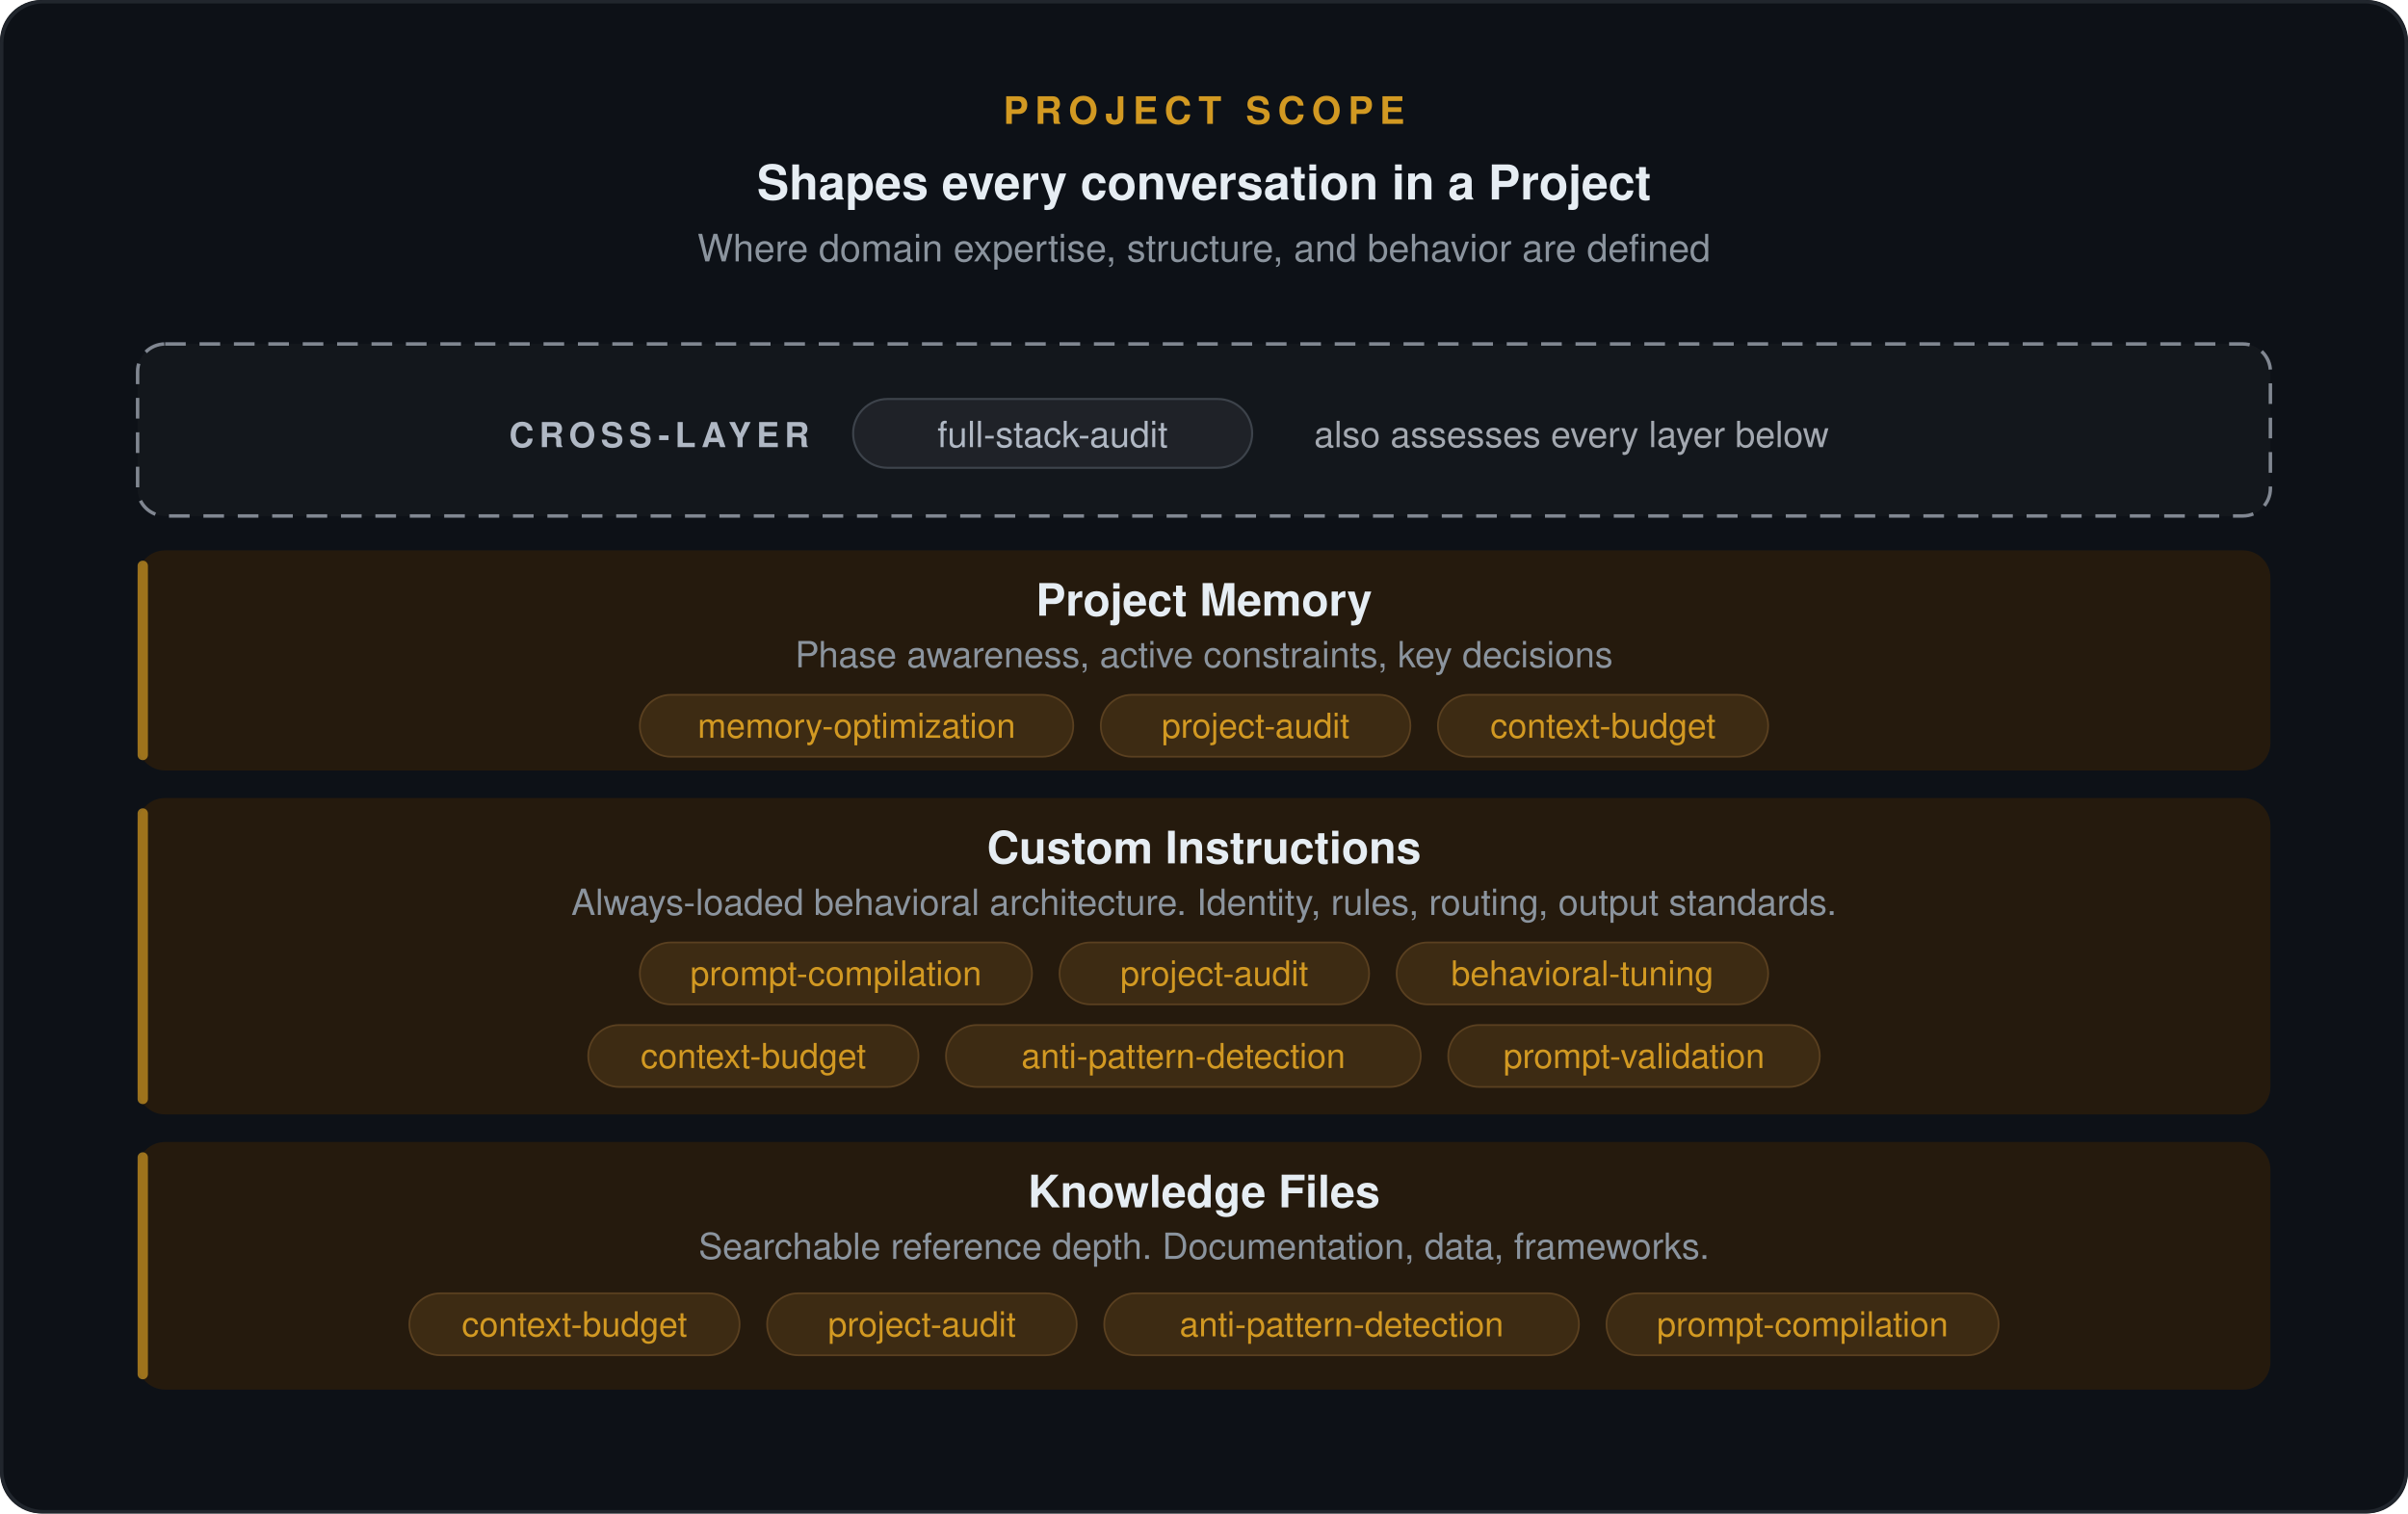
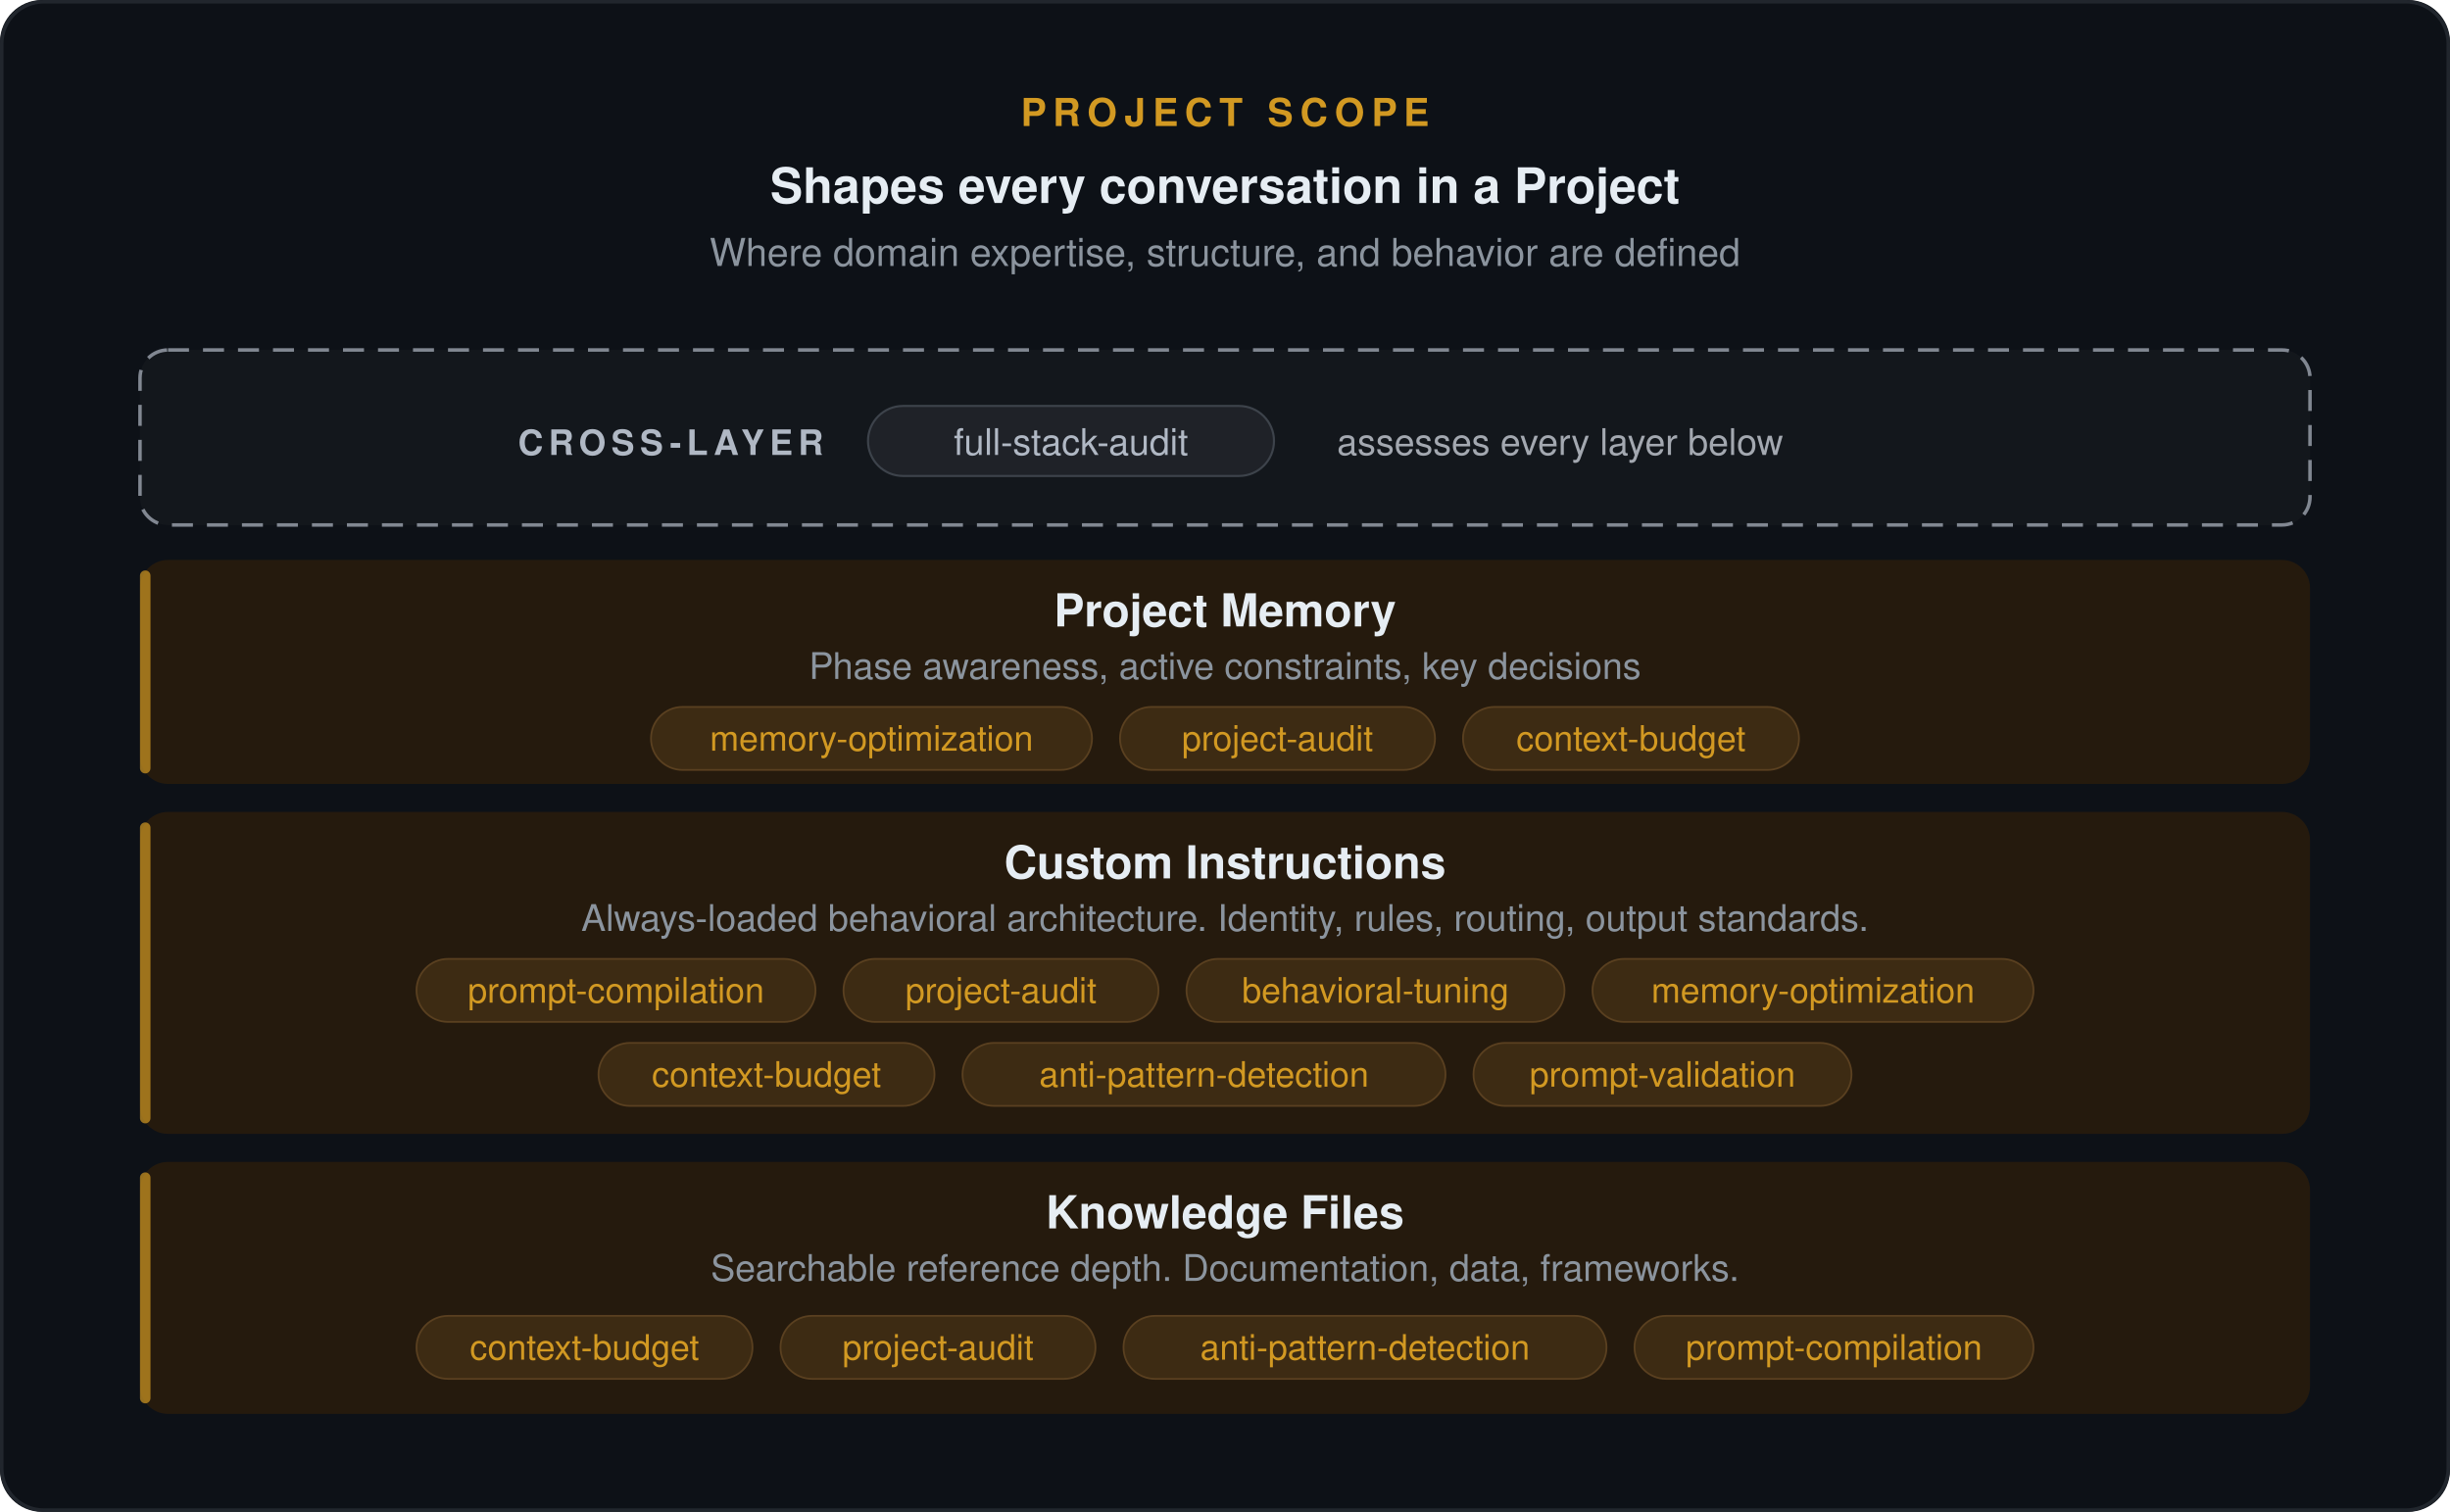
- <svg xmlns="http://www.w3.org/2000/svg" viewBox="0 0 700 440">
-   <rect width="700" height="440" rx="12" fill="#0d1117" />
-   <rect x="0.5" y="0.5" width="699" height="439" rx="12" fill="none" stroke="#21262d" stroke-width="1" />
+ <svg xmlns="http://www.w3.org/2000/svg" viewBox="0 0 700 432">
+   <rect width="700" height="432" rx="12" fill="#0d1117" />
+   <rect x="0.5" y="0.5" width="699" height="431" rx="12" fill="none" stroke="#21262d" stroke-width="1" />
  <text x="350" y="36" font-family="-apple-system, BlinkMacSystemFont, &quot;Segoe UI&quot;, Helvetica, Arial, sans-serif" font-size="11" font-weight="700" fill="#d29922" text-anchor="middle" letter-spacing="2">PROJECT SCOPE</text>
  <text x="350" y="58" font-family="-apple-system, BlinkMacSystemFont, &quot;Segoe UI&quot;, Helvetica, Arial, sans-serif" font-size="14" font-weight="600" fill="#e6edf3" text-anchor="middle">Shapes every conversation in a Project</text>
  <text x="350" y="76" font-family="-apple-system, BlinkMacSystemFont, &quot;Segoe UI&quot;, Helvetica, Arial, sans-serif" font-size="11" fill="#8b949e" text-anchor="middle">Where domain expertise, structure, and behavior are defined</text>
  <rect x="40" y="100" width="620" height="50" rx="8" fill="#1a1d22" opacity="0.5" />
  <rect x="40" y="100" width="620" height="50" rx="8" fill="none" stroke="#b0b8c4" stroke-width="1" stroke-dasharray="6 4" opacity="0.7" />
  <text x="148" y="130" font-family="-apple-system, BlinkMacSystemFont, &quot;Segoe UI&quot;, Helvetica, Arial, sans-serif" font-size="10" font-weight="700" fill="#b0b8c4" letter-spacing="1.5">CROSS-LAYER</text>
  <rect x="248" y="116" width="116" height="20" rx="10" fill="#1f2228" stroke="#3d434b" stroke-width="0.6" />
  <text x="306" y="130" font-family="-apple-system, BlinkMacSystemFont, &quot;Segoe UI&quot;, Helvetica, Arial, sans-serif" font-size="10.5" font-weight="500" fill="#b0b8c4" text-anchor="middle">full-stack-audit</text>
-   <text x="382" y="130" font-family="-apple-system, BlinkMacSystemFont, &quot;Segoe UI&quot;, Helvetica, Arial, sans-serif" font-size="10.5" fill="#a3a8b0">also assesses every layer below</text>
+   <text x="382" y="130" font-family="-apple-system, BlinkMacSystemFont, &quot;Segoe UI&quot;, Helvetica, Arial, sans-serif" font-size="10.5" fill="#a3a8b0">assesses every layer below</text>
  <rect x="40" y="160" width="620" height="64" rx="8" fill="#251a0d" />
  <rect x="40" y="163" width="3" height="58" rx="1.5" fill="#d29922" opacity="0.7" />
  <text x="350" y="179" font-family="-apple-system, BlinkMacSystemFont, &quot;Segoe UI&quot;, Helvetica, Arial, sans-serif" font-size="13" font-weight="600" fill="#e6edf3" text-anchor="middle">Project Memory</text>
  <text x="350" y="194" font-family="-apple-system, BlinkMacSystemFont, &quot;Segoe UI&quot;, Helvetica, Arial, sans-serif" font-size="10.5" fill="#8b949e" text-anchor="middle">Phase awareness, active constraints, key decisions</text>
  <rect x="186" y="202" width="126" height="18" rx="9" fill="#3d2b13" stroke="#5a4020" stroke-width="0.5" />
  <text x="249" y="214.5" font-family="-apple-system, BlinkMacSystemFont, &quot;Segoe UI&quot;, Helvetica, Arial, sans-serif" font-size="10" fill="#d29922" text-anchor="middle">memory-optimization</text>
  <rect x="320" y="202" width="90" height="18" rx="9" fill="#3d2b13" stroke="#5a4020" stroke-width="0.5" />
  <text x="365" y="214.5" font-family="-apple-system, BlinkMacSystemFont, &quot;Segoe UI&quot;, Helvetica, Arial, sans-serif" font-size="10" fill="#d29922" text-anchor="middle">project-audit</text>
  <rect x="418" y="202" width="96" height="18" rx="9" fill="#3d2b13" stroke="#5a4020" stroke-width="0.5" />
  <text x="466" y="214.5" font-family="-apple-system, BlinkMacSystemFont, &quot;Segoe UI&quot;, Helvetica, Arial, sans-serif" font-size="10" fill="#d29922" text-anchor="middle">context-budget</text>
  <rect x="40" y="232" width="620" height="92" rx="8" fill="#251a0d" />
  <rect x="40" y="235" width="3" height="86" rx="1.5" fill="#d29922" opacity="0.7" />
  <text x="350" y="251" font-family="-apple-system, BlinkMacSystemFont, &quot;Segoe UI&quot;, Helvetica, Arial, sans-serif" font-size="13" font-weight="600" fill="#e6edf3" text-anchor="middle">Custom Instructions</text>
  <text x="350" y="266" font-family="-apple-system, BlinkMacSystemFont, &quot;Segoe UI&quot;, Helvetica, Arial, sans-serif" font-size="10.5" fill="#8b949e" text-anchor="middle">Always-loaded behavioral architecture. Identity, rules, routing, output standards.</text>
-   <rect x="186" y="274" width="114" height="18" rx="9" fill="#3d2b13" stroke="#5a4020" stroke-width="0.5" />
-   <text x="243" y="286.5" font-family="-apple-system, BlinkMacSystemFont, &quot;Segoe UI&quot;, Helvetica, Arial, sans-serif" font-size="10" fill="#d29922" text-anchor="middle">prompt-compilation</text>
-   <rect x="308" y="274" width="90" height="18" rx="9" fill="#3d2b13" stroke="#5a4020" stroke-width="0.5" />
-   <text x="353" y="286.5" font-family="-apple-system, BlinkMacSystemFont, &quot;Segoe UI&quot;, Helvetica, Arial, sans-serif" font-size="10" fill="#d29922" text-anchor="middle">project-audit</text>
-   <rect x="406" y="274" width="108" height="18" rx="9" fill="#3d2b13" stroke="#5a4020" stroke-width="0.5" />
-   <text x="460" y="286.5" font-family="-apple-system, BlinkMacSystemFont, &quot;Segoe UI&quot;, Helvetica, Arial, sans-serif" font-size="10" fill="#d29922" text-anchor="middle">behavioral-tuning</text>
+   <rect x="119" y="274" width="114" height="18" rx="9" fill="#3d2b13" stroke="#5a4020" stroke-width="0.5" />
+   <text x="176" y="286.5" font-family="-apple-system, BlinkMacSystemFont, &quot;Segoe UI&quot;, Helvetica, Arial, sans-serif" font-size="10" fill="#d29922" text-anchor="middle">prompt-compilation</text>
+   <rect x="241" y="274" width="90" height="18" rx="9" fill="#3d2b13" stroke="#5a4020" stroke-width="0.5" />
+   <text x="286" y="286.5" font-family="-apple-system, BlinkMacSystemFont, &quot;Segoe UI&quot;, Helvetica, Arial, sans-serif" font-size="10" fill="#d29922" text-anchor="middle">project-audit</text>
+   <rect x="339" y="274" width="108" height="18" rx="9" fill="#3d2b13" stroke="#5a4020" stroke-width="0.5" />
+   <text x="393" y="286.5" font-family="-apple-system, BlinkMacSystemFont, &quot;Segoe UI&quot;, Helvetica, Arial, sans-serif" font-size="10" fill="#d29922" text-anchor="middle">behavioral-tuning</text>
+   <rect x="455" y="274" width="126" height="18" rx="9" fill="#3d2b13" stroke="#5a4020" stroke-width="0.5" />
+   <text x="518" y="286.5" font-family="-apple-system, BlinkMacSystemFont, &quot;Segoe UI&quot;, Helvetica, Arial, sans-serif" font-size="10" fill="#d29922" text-anchor="middle">memory-optimization</text>
  <rect x="171" y="298" width="96" height="18" rx="9" fill="#3d2b13" stroke="#5a4020" stroke-width="0.5" />
  <text x="219" y="310.5" font-family="-apple-system, BlinkMacSystemFont, &quot;Segoe UI&quot;, Helvetica, Arial, sans-serif" font-size="10" fill="#d29922" text-anchor="middle">context-budget</text>
  <rect x="275" y="298" width="138" height="18" rx="9" fill="#3d2b13" stroke="#5a4020" stroke-width="0.5" />
  <text x="344" y="310.5" font-family="-apple-system, BlinkMacSystemFont, &quot;Segoe UI&quot;, Helvetica, Arial, sans-serif" font-size="10" fill="#d29922" text-anchor="middle">anti-pattern-detection</text>
  <rect x="421" y="298" width="108" height="18" rx="9" fill="#3d2b13" stroke="#5a4020" stroke-width="0.5" />
  <text x="475" y="310.5" font-family="-apple-system, BlinkMacSystemFont, &quot;Segoe UI&quot;, Helvetica, Arial, sans-serif" font-size="10" fill="#d29922" text-anchor="middle">prompt-validation</text>
  <rect x="40" y="332" width="620" height="72" rx="8" fill="#251a0d" />
  <rect x="40" y="335" width="3" height="66" rx="1.5" fill="#d29922" opacity="0.7" />
  <text x="350" y="351" font-family="-apple-system, BlinkMacSystemFont, &quot;Segoe UI&quot;, Helvetica, Arial, sans-serif" font-size="13" font-weight="600" fill="#e6edf3" text-anchor="middle">Knowledge Files</text>
  <text x="350" y="366" font-family="-apple-system, BlinkMacSystemFont, &quot;Segoe UI&quot;, Helvetica, Arial, sans-serif" font-size="10.5" fill="#8b949e" text-anchor="middle">Searchable reference depth. Documentation, data, frameworks.</text>
  <rect x="119" y="376" width="96" height="18" rx="9" fill="#3d2b13" stroke="#5a4020" stroke-width="0.5" />
  <text x="167" y="388.5" font-family="-apple-system, BlinkMacSystemFont, &quot;Segoe UI&quot;, Helvetica, Arial, sans-serif" font-size="10" fill="#d29922" text-anchor="middle">context-budget</text>
  <rect x="223" y="376" width="90" height="18" rx="9" fill="#3d2b13" stroke="#5a4020" stroke-width="0.5" />
  <text x="268" y="388.5" font-family="-apple-system, BlinkMacSystemFont, &quot;Segoe UI&quot;, Helvetica, Arial, sans-serif" font-size="10" fill="#d29922" text-anchor="middle">project-audit</text>
  <rect x="321" y="376" width="138" height="18" rx="9" fill="#3d2b13" stroke="#5a4020" stroke-width="0.5" />
  <text x="390" y="388.5" font-family="-apple-system, BlinkMacSystemFont, &quot;Segoe UI&quot;, Helvetica, Arial, sans-serif" font-size="10" fill="#d29922" text-anchor="middle">anti-pattern-detection</text>
  <rect x="467" y="376" width="114" height="18" rx="9" fill="#3d2b13" stroke="#5a4020" stroke-width="0.5" />
  <text x="524" y="388.5" font-family="-apple-system, BlinkMacSystemFont, &quot;Segoe UI&quot;, Helvetica, Arial, sans-serif" font-size="10" fill="#d29922" text-anchor="middle">prompt-compilation</text>
</svg>
